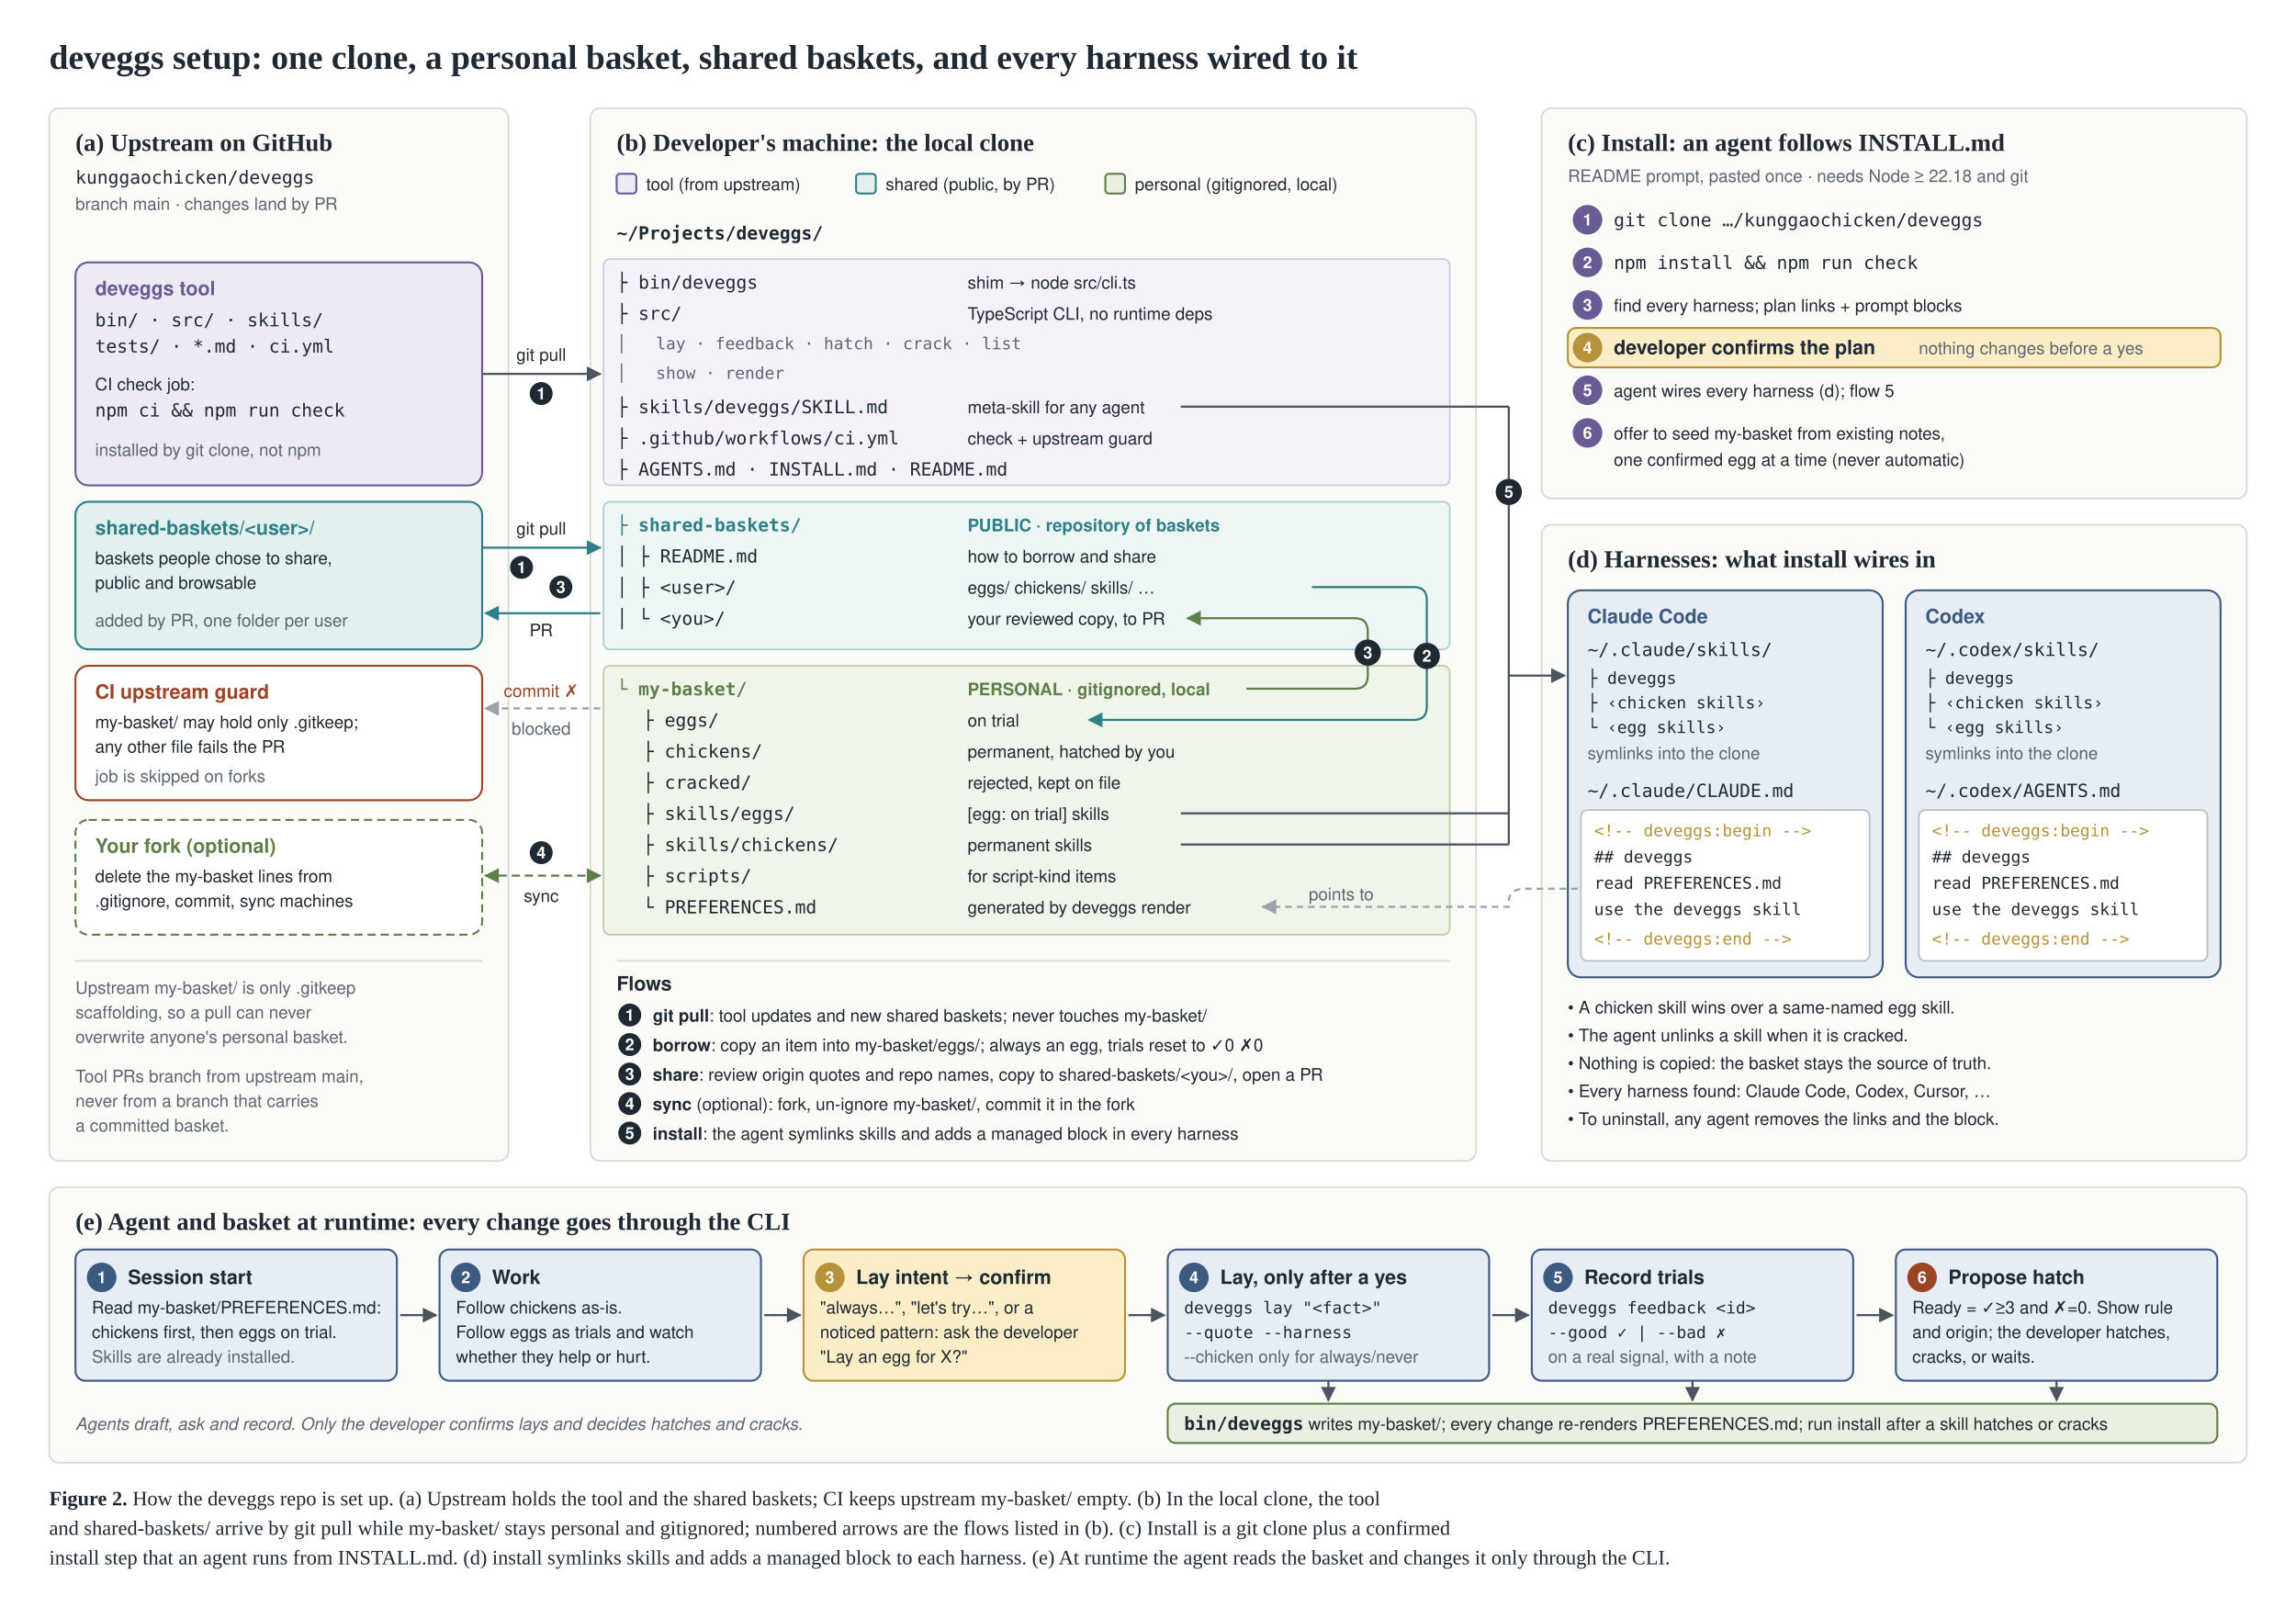
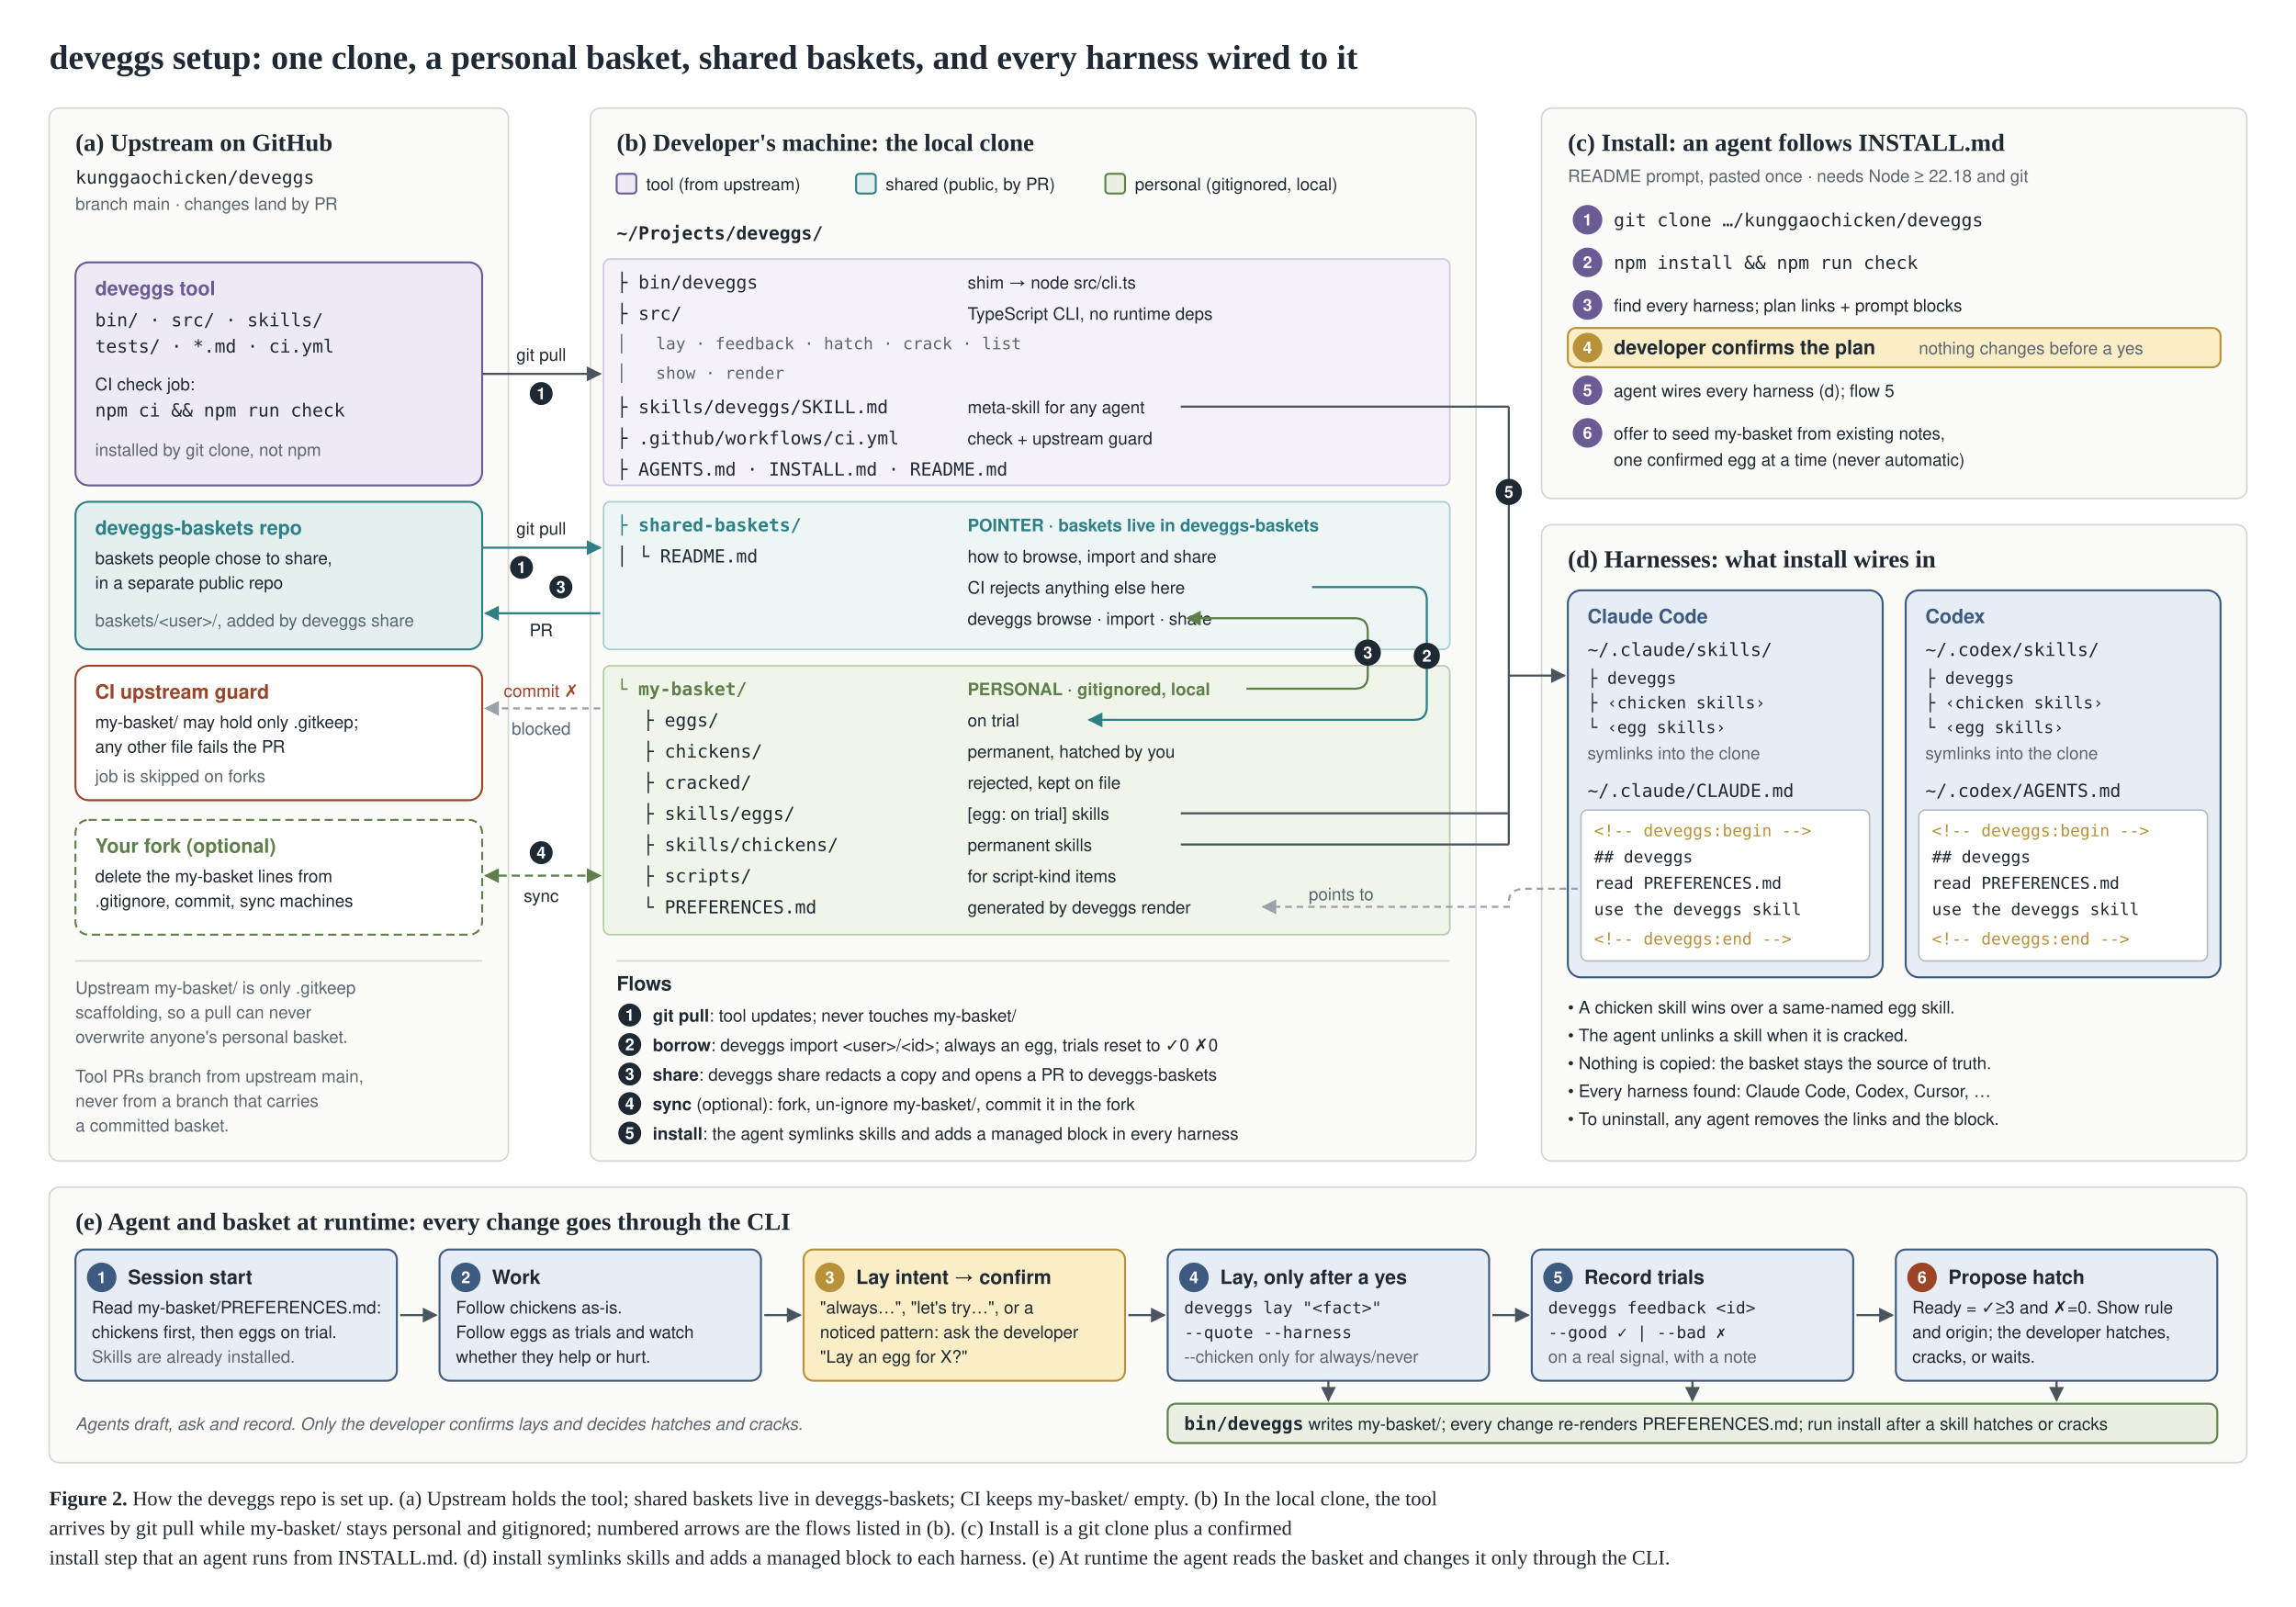
<svg xmlns="http://www.w3.org/2000/svg" viewBox="0 0 1400 980" width="1400" height="980" font-family="Helvetica Neue, Helvetica, Arial, sans-serif" font-size="12" fill="#1f2933">
  <defs>
    <marker id="arr" viewBox="0 0 10 10" refX="9" refY="5" markerWidth="7" markerHeight="7" orient="auto-start-reverse">
      <path d="M0,0 L10,5 L0,10 z" fill="#4a5560" />
    </marker>
    <marker id="arrRed" viewBox="0 0 10 10" refX="9" refY="5" markerWidth="7" markerHeight="7" orient="auto-start-reverse">
      <path d="M0,0 L10,5 L0,10 z" fill="#9aa3ab" />
    </marker>
    <marker id="arrTeal" viewBox="0 0 10 10" refX="9" refY="5" markerWidth="7" markerHeight="7" orient="auto-start-reverse">
      <path d="M0,0 L10,5 L0,10 z" fill="#2f7f86" />
    </marker>
    <marker id="arrGreen" viewBox="0 0 10 10" refX="9" refY="5" markerWidth="7" markerHeight="7" orient="auto-start-reverse">
      <path d="M0,0 L10,5 L0,10 z" fill="#5f7f4a" />
    </marker>
    <style>
      .panel { fill: #fbfbf8; stroke: #d6d9d2; stroke-width: 1; }
      .ptitle { font-family: Georgia, 'Times New Roman', serif; font-size: 15px; font-weight: bold; }
      .muted { fill: #5b6670; }
      .small { font-size: 10.5px; }
      .mono { font-family: Menlo, 'SF Mono', Consolas, monospace; font-size: 11px; }
      .ms { font-family: Menlo, 'SF Mono', Consolas, monospace; font-size: 10px; }
      .b { font-weight: bold; }
      .c { text-anchor: middle; }
      .line { stroke: #4a5560; stroke-width: 1.3; fill: none; }
      .dash { stroke: #9aa3ab; stroke-width: 1.3; fill: none; stroke-dasharray: 4 3; }
      .tealline { stroke: #2f7f86; stroke-width: 1.3; fill: none; }
      .greenline { stroke: #5f7f4a; stroke-width: 1.3; fill: none; }
      .agentbox { fill: #e7edf5; stroke: #3d5a80; stroke-width: 1.2; }
      .pkgbox { fill: #eeeaf5; stroke: #6b5b95; stroke-width: 1.2; }
      .basketbox { fill: #e9f0e2; stroke: #5f7f4a; stroke-width: 1.2; }
      .sharebox { fill: #e3f0ef; stroke: #2f7f86; stroke-width: 1.2; }
      .viewbox { fill: #ffffff; stroke: #b9bfc6; stroke-width: 1; }
      .gate { fill: #fbeec6; stroke: #b8923a; stroke-width: 1.2; }
      .band-tool { fill: #f4f1f9; stroke: #cfc6e3; stroke-width: 1; }
      .band-share { fill: #edf6f5; stroke: #a9cfd1; stroke-width: 1; }
      .band-mine { fill: #eff5e9; stroke: #b9cdaa; stroke-width: 1; }
      .badge { fill: #1f2933; }
      .bt { fill: #ffffff; font-size: 10px; font-weight: bold; text-anchor: middle; }
    </style>
  </defs>
  <rect width="1400" height="980" fill="#ffffff" />
  <text x="30" y="42" font-family="Georgia, 'Times New Roman', serif" font-size="21" font-weight="bold">deveggs setup: one clone, a personal basket, shared baskets, and every harness wired to it</text>
  <rect class="panel" x="30" y="66" width="280" height="642" rx="6" />
  <text class="ptitle" x="46" y="92">(a) Upstream on GitHub</text>
  <text class="mono" x="46" y="112">kunggaochicken/deveggs</text>
  <text class="small muted" x="46" y="128">branch main · changes land by PR</text>
  <rect class="pkgbox" x="46" y="160" width="248" height="136" rx="8" />
  <text class="b" x="58" y="180" fill="#6b5b95">deveggs tool</text>
  <text class="mono" x="58" y="199">bin/ · src/ · skills/</text>
  <text class="mono" x="58" y="215">tests/ · *.md · ci.yml</text>
  <text class="small" x="58" y="238">CI check job:</text>
  <text class="mono" x="58" y="254">npm ci &amp;&amp; npm run check</text>
  <text class="small muted" x="58" y="278">installed by git clone, not npm</text>
  <rect class="sharebox" x="46" y="306" width="248" height="90" rx="8" />
-   <text class="b" x="58" y="326" fill="#2f7f86">shared-baskets/&lt;user&gt;/</text>
+   <text class="b" x="58" y="326" fill="#2f7f86">deveggs-baskets repo</text>
  <text class="small" x="58" y="344">baskets people chose to share,</text>
-   <text class="small" x="58" y="359">public and browsable</text>
-   <text class="small muted" x="58" y="382">added by PR, one folder per user</text>
+   <text class="small" x="58" y="359">in a separate public repo</text>
+   <text class="small muted" x="58" y="382">baskets/&lt;user&gt;/, added by deveggs share</text>
  <rect x="46" y="406" width="248" height="82" rx="8" fill="#ffffff" stroke="#9c4426" stroke-width="1.2" />
  <text class="b" x="58" y="426" fill="#9c4426">CI upstream guard</text>
  <text class="small" x="58" y="444">my-basket/ may hold only .gitkeep;</text>
  <text class="small" x="58" y="459">any other file fails the PR</text>
  <text class="small muted" x="58" y="477">job is skipped on forks</text>
  <rect x="46" y="500" width="248" height="70" rx="8" fill="#ffffff" stroke="#5f7f4a" stroke-width="1.2" stroke-dasharray="5 3" />
  <text class="b" x="58" y="520" fill="#5f7f4a">Your fork (optional)</text>
  <text class="small" x="58" y="538">delete the my-basket lines from</text>
  <text class="small" x="58" y="553">.gitignore, commit, sync machines</text>
  <line x1="46" y1="586" x2="294" y2="586" stroke="#d6d9d2" />
  <text class="small muted" x="46" y="606">Upstream my-basket/ is only .gitkeep</text>
  <text class="small muted" x="46" y="621">scaffolding, so a pull can never</text>
  <text class="small muted" x="46" y="636">overwrite anyone's personal basket.</text>
  <text class="small muted" x="46" y="660">Tool PRs branch from upstream main,</text>
  <text class="small muted" x="46" y="675">never from a branch that carries</text>
  <text class="small muted" x="46" y="690">a committed basket.</text>
  <rect class="panel" x="360" y="66" width="540" height="642" rx="6" />
  <text class="ptitle" x="376" y="92">(b) Developer's machine: the local clone</text>
  <rect class="pkgbox" x="376" y="106" width="12" height="12" rx="2" />
  <text class="small" x="394" y="116">tool (from upstream)</text>
  <rect class="sharebox" x="522" y="106" width="12" height="12" rx="2" />
  <text class="small" x="540" y="116">shared (public, by PR)</text>
  <rect class="basketbox" x="674" y="106" width="12" height="12" rx="2" />
  <text class="small" x="692" y="116">personal (gitignored, local)</text>
  <text class="mono b" x="376" y="146">~/Projects/deveggs/</text>
  <rect class="band-tool" x="368" y="158" width="516" height="138" rx="4" />
  <g class="mono">
    <text x="376" y="176">├ bin/deveggs</text>
    <text x="376" y="195">├ src/</text>
    <text x="376" y="252">├ skills/deveggs/SKILL.md</text>
    <text x="376" y="271">├ .github/workflows/ci.yml</text>
    <text x="376" y="290">├ AGENTS.md · INSTALL.md · README.md</text>
  </g>
  <text class="ms muted" x="376" y="213">│</text>
  <text class="ms muted" x="376" y="231">│</text>
  <text class="ms muted" x="400" y="213">lay · feedback · hatch · crack · list</text>
  <text class="ms muted" x="400" y="231">show · render</text>
  <text class="small" x="590" y="176">shim → node src/cli.ts</text>
  <text class="small" x="590" y="195">TypeScript CLI, no runtime deps</text>
  <text class="small" x="590" y="252">meta-skill for any agent</text>
  <text class="small" x="590" y="271">check + upstream guard</text>
  <rect class="band-share" x="368" y="306" width="516" height="90" rx="4" />
  <g class="mono">
    <text x="376" y="324" font-weight="bold" fill="#2f7f86">├ shared-baskets/</text>
-     <text x="376" y="343">│ ├ README.md</text>
-     <text x="376" y="362">│ ├ &lt;user&gt;/</text>
-     <text x="376" y="381">│ └ &lt;you&gt;/</text>
-   </g>
-   <text class="small b" x="590" y="324" fill="#2f7f86">PUBLIC · repository of baskets</text>
-   <text class="small" x="590" y="343">how to borrow and share</text>
-   <text class="small" x="590" y="362">eggs/ chickens/ skills/ …</text>
-   <text class="small" x="590" y="381">your reviewed copy, to PR</text>
+     <text x="376" y="343">│ └ README.md</text>
+   </g>
+   <text class="small b" x="590" y="324" fill="#2f7f86">POINTER · baskets live in deveggs-baskets</text>
+   <text class="small" x="590" y="343">how to browse, import and share</text>
+   <text class="small" x="590" y="362">CI rejects anything else here</text>
+   <text class="small" x="590" y="381">deveggs browse · import · share</text>
  <rect class="band-mine" x="368" y="406" width="516" height="164" rx="4" />
  <g class="mono">
    <text x="376" y="424" font-weight="bold" fill="#5f7f4a">└ my-basket/</text>
    <text x="392" y="443">├ eggs/</text>
    <text x="392" y="462">├ chickens/</text>
    <text x="392" y="481">├ cracked/</text>
    <text x="392" y="500">├ skills/eggs/</text>
    <text x="392" y="519">├ skills/chickens/</text>
    <text x="392" y="538">├ scripts/</text>
    <text x="392" y="557">└ PREFERENCES.md</text>
  </g>
  <text class="small b" x="590" y="424" fill="#5f7f4a">PERSONAL · gitignored, local</text>
  <text class="small" x="590" y="443">on trial</text>
  <text class="small" x="590" y="462">permanent, hatched by you</text>
  <text class="small" x="590" y="481">rejected, kept on file</text>
  <text class="small" x="590" y="500">[egg: on trial] skills</text>
  <text class="small" x="590" y="519">permanent skills</text>
  <text class="small" x="590" y="538">for script-kind items</text>
  <text class="small" x="590" y="557">generated by deveggs render</text>
  <path class="tealline" d="M800,358 H862 Q870,358 870,366 V431 Q870,439 862,439 H664" marker-end="url(#arrTeal)" />
  <path class="greenline" d="M760,420 H826 Q834,420 834,412 V385 Q834,377 826,377 H724" marker-end="url(#arrGreen)" />
  <circle class="badge" cx="870" cy="400" r="8" />
  <text class="bt" x="870" y="403.5">2</text>
  <circle class="badge" cx="834" cy="398" r="8" />
  <text class="bt" x="834" y="401.5">3</text>
  <line x1="376" y1="586" x2="884" y2="586" stroke="#d6d9d2" />
  <text class="b" x="376" y="604">Flows</text>
  <g class="small">
    <circle class="badge" cx="384" cy="619" r="7" />
    <text class="bt" x="384" y="622.5" font-size="9">1</text>
    <text x="398" y="623">
-       <tspan font-weight="bold">git pull</tspan>: tool updates and new shared baskets; never touches my-basket/</text>
+       <tspan font-weight="bold">git pull</tspan>: tool updates; never touches my-basket/</text>
    <circle class="badge" cx="384" cy="637" r="7" />
    <text class="bt" x="384" y="640.5" font-size="9">2</text>
    <text x="398" y="641">
-       <tspan font-weight="bold">borrow</tspan>: copy an item into my-basket/eggs/; always an egg, trials reset to ✓0 ✗0</text>
+       <tspan font-weight="bold">borrow</tspan>: deveggs import &lt;user&gt;/&lt;id&gt;; always an egg, trials reset to ✓0 ✗0</text>
    <circle class="badge" cx="384" cy="655" r="7" />
    <text class="bt" x="384" y="658.5" font-size="9">3</text>
    <text x="398" y="659">
-       <tspan font-weight="bold">share</tspan>: review origin quotes and repo names, copy to shared-baskets/&lt;you&gt;/, open a PR</text>
+       <tspan font-weight="bold">share</tspan>: deveggs share redacts a copy and opens a PR to deveggs-baskets</text>
    <circle class="badge" cx="384" cy="673" r="7" />
    <text class="bt" x="384" y="676.5" font-size="9">4</text>
    <text x="398" y="677">
      <tspan font-weight="bold">sync</tspan> (optional): fork, un-ignore my-basket/, commit it in the fork</text>
    <circle class="badge" cx="384" cy="691" r="7" />
    <text class="bt" x="384" y="694.5" font-size="9">5</text>
    <text x="398" y="695">
      <tspan font-weight="bold">install</tspan>: the agent symlinks skills and adds a managed block in every harness</text>
  </g>
  <line class="line" x1="294" y1="228" x2="366" y2="228" marker-end="url(#arr)" />
  <text class="small c" x="330" y="220">git pull</text>
  <circle class="badge" cx="330" cy="240" r="7" />
  <text class="bt" x="330" y="243.5" font-size="9">1</text>
  <line class="tealline" x1="294" y1="334" x2="366" y2="334" marker-end="url(#arrTeal)" />
  <text class="small c" x="330" y="326">git pull</text>
  <circle class="badge" cx="318" cy="346" r="7" />
  <text class="bt" x="318" y="349.5" font-size="9">1</text>
  <line class="tealline" x1="366" y1="374" x2="296" y2="374" marker-end="url(#arrTeal)" />
  <circle class="badge" cx="342" cy="358" r="7" />
  <text class="bt" x="342" y="361.5" font-size="9">3</text>
  <text class="small c" x="330" y="388">PR</text>
  <line class="dash" x1="366" y1="432" x2="296" y2="432" marker-end="url(#arrRed)" />
  <text class="small c" x="330" y="425" fill="#9c4426">commit ✗</text>
  <text class="small c muted" x="330" y="448">blocked</text>
  <line class="greenline" x1="296" y1="534" x2="366" y2="534" stroke-dasharray="5 3" marker-start="url(#arrGreen)" marker-end="url(#arrGreen)" />
  <circle class="badge" cx="330" cy="520" r="7" />
  <text class="bt" x="330" y="523.5" font-size="9">4</text>
  <text class="small c" x="330" y="550">sync</text>
  <rect class="panel" x="940" y="66" width="430" height="238" rx="6" />
  <text class="ptitle" x="956" y="92">(c) Install: an agent follows INSTALL.md</text>
  <text class="small muted" x="956" y="111">README prompt, pasted once · needs Node ≥ 22.18 and git</text>
  <g>
    <circle cx="968" cy="134" r="9" fill="#6b5b95" />
    <text class="bt" x="968" y="137.5">1</text>
    <text class="mono" x="984" y="138">git clone …/kunggaochicken/deveggs</text>
    <circle cx="968" cy="160" r="9" fill="#6b5b95" />
    <text class="bt" x="968" y="163.5">2</text>
    <text class="mono" x="984" y="164">npm install &amp;&amp; npm run check</text>
    <circle cx="968" cy="186" r="9" fill="#6b5b95" />
    <text class="bt" x="968" y="189.5">3</text>
    <text class="small" x="984" y="190">find every harness; plan links + prompt blocks</text>
    <rect class="gate" x="956" y="200" width="398" height="24" rx="5" />
    <circle cx="968" cy="212" r="9" fill="#b8923a" />
    <text class="bt" x="968" y="215.5">4</text>
    <text class="b" x="984" y="216">developer confirms the plan</text>
    <text class="small muted" x="1170" y="216">nothing changes before a yes</text>
    <circle cx="968" cy="238" r="9" fill="#6b5b95" />
    <text class="bt" x="968" y="241.5">5</text>
    <text class="small" x="984" y="242">agent wires every harness (d); flow 5</text>
    <circle cx="968" cy="264" r="9" fill="#6b5b95" />
    <text class="bt" x="968" y="267.5">6</text>
    <text class="small" x="984" y="268">offer to seed my-basket from existing notes,</text>
    <text class="small" x="984" y="284">one confirmed egg at a time (never automatic)</text>
  </g>
  <rect class="panel" x="940" y="320" width="430" height="388" rx="6" />
  <text class="ptitle" x="956" y="346">(d) Harnesses: what install wires in</text>
  <rect class="agentbox" x="956" y="360" width="192" height="236" rx="8" />
  <text class="b" x="968" y="380" fill="#3d5a80">Claude Code</text>
  <text class="mono" x="968" y="400">~/.claude/skills/</text>
  <text class="ms" x="968" y="417">├ deveggs</text>
  <text class="ms" x="968" y="432">├ ‹chicken skills›</text>
  <text class="ms" x="968" y="447">└ ‹egg skills›</text>
  <text class="small muted" x="968" y="463">symlinks into the clone</text>
  <text class="mono" x="968" y="486">~/.claude/CLAUDE.md</text>
  <rect class="viewbox" x="964" y="494" width="176" height="92" rx="4" />
  <g class="ms">
    <text x="972" y="510" fill="#b8923a">&lt;!-- deveggs:begin --&gt;</text>
    <text x="972" y="526">## deveggs</text>
    <text x="972" y="542">read PREFERENCES.md</text>
    <text x="972" y="558">use the deveggs skill</text>
    <text x="972" y="576" fill="#b8923a">&lt;!-- deveggs:end --&gt;</text>
  </g>
  <rect class="agentbox" x="1162" y="360" width="192" height="236" rx="8" />
  <text class="b" x="1174" y="380" fill="#3d5a80">Codex</text>
  <text class="mono" x="1174" y="400">~/.codex/skills/</text>
  <text class="ms" x="1174" y="417">├ deveggs</text>
  <text class="ms" x="1174" y="432">├ ‹chicken skills›</text>
  <text class="ms" x="1174" y="447">└ ‹egg skills›</text>
  <text class="small muted" x="1174" y="463">symlinks into the clone</text>
  <text class="mono" x="1174" y="486">~/.codex/AGENTS.md</text>
  <rect class="viewbox" x="1170" y="494" width="176" height="92" rx="4" />
  <g class="ms">
    <text x="1178" y="510" fill="#b8923a">&lt;!-- deveggs:begin --&gt;</text>
    <text x="1178" y="526">## deveggs</text>
    <text x="1178" y="542">read PREFERENCES.md</text>
    <text x="1178" y="558">use the deveggs skill</text>
    <text x="1178" y="576" fill="#b8923a">&lt;!-- deveggs:end --&gt;</text>
  </g>
  <g class="small">
    <text x="956" y="618">• A chicken skill wins over a same-named egg skill.</text>
    <text x="956" y="635">• The agent unlinks a skill when it is cracked.</text>
    <text x="956" y="652">• Nothing is copied: the basket stays the source of truth.</text>
    <text x="956" y="669">• Every harness found: Claude Code, Codex, Cursor, …</text>
    <text x="956" y="686">• To uninstall, any agent removes the links and the block.</text>
  </g>
  <g class="line">
    <line x1="720" y1="248" x2="920" y2="248" />
    <line x1="720" y1="496" x2="920" y2="496" />
    <line x1="720" y1="515" x2="920" y2="515" />
    <line x1="920" y1="248" x2="920" y2="515" />
  </g>
  <line class="line" x1="920" y1="412" x2="954" y2="412" marker-end="url(#arr)" />
  <circle class="badge" cx="920" cy="300" r="8" />
  <text class="bt" x="920" y="303.5">5</text>
  <path class="dash" d="M962,542 H930 Q920,542 920,550 V553 H770" marker-end="url(#arrRed)" />
  <text class="small muted" x="798" y="549">points to</text>
  <rect class="panel" x="30" y="724" width="1340" height="168" rx="6" />
  <text class="ptitle" x="46" y="750">(e) Agent and basket at runtime: every change goes through the CLI</text>
  <g>
    <rect class="agentbox" x="46" y="762" width="196" height="80" rx="6" />
    <circle cx="62" cy="779" r="9" fill="#3d5a80" />
    <text class="bt" x="62" y="782.5">1</text>
    <text class="b" x="78" y="783">Session start</text>
    <text class="small" x="56" y="801">Read my-basket/PREFERENCES.md:</text>
    <text class="small" x="56" y="816">chickens first, then eggs on trial.</text>
    <text class="small muted" x="56" y="831">Skills are already installed.</text>
    <rect class="agentbox" x="268" y="762" width="196" height="80" rx="6" />
    <circle cx="284" cy="779" r="9" fill="#3d5a80" />
    <text class="bt" x="284" y="782.5">2</text>
    <text class="b" x="300" y="783">Work</text>
    <text class="small" x="278" y="801">Follow chickens as-is.</text>
    <text class="small" x="278" y="816">Follow eggs as trials and watch</text>
    <text class="small" x="278" y="831">whether they help or hurt.</text>
    <rect class="gate" x="490" y="762" width="196" height="80" rx="6" />
    <circle cx="506" cy="779" r="9" fill="#b8923a" />
    <text class="bt" x="506" y="782.5">3</text>
    <text class="b" x="522" y="783">Lay intent → confirm</text>
    <text class="small" x="500" y="801">"always…", "let's try…", or a</text>
    <text class="small" x="500" y="816">noticed pattern: ask the developer</text>
    <text class="small" x="500" y="831">"Lay an egg for X?"</text>
    <rect class="agentbox" x="712" y="762" width="196" height="80" rx="6" />
    <circle cx="728" cy="779" r="9" fill="#3d5a80" />
    <text class="bt" x="728" y="782.5">4</text>
    <text class="b" x="744" y="783">Lay, only after a yes</text>
    <text class="ms" x="722" y="801">deveggs lay "&lt;fact&gt;"</text>
    <text class="ms" x="722" y="816">  --quote --harness</text>
    <text class="small muted" x="722" y="831">--chicken only for always/never</text>
    <rect class="agentbox" x="934" y="762" width="196" height="80" rx="6" />
    <circle cx="950" cy="779" r="9" fill="#3d5a80" />
    <text class="bt" x="950" y="782.5">5</text>
    <text class="b" x="966" y="783">Record trials</text>
    <text class="ms" x="944" y="801">deveggs feedback &lt;id&gt;</text>
    <text class="ms" x="944" y="816">  --good ✓ | --bad ✗</text>
    <text class="small muted" x="944" y="831">on a real signal, with a note</text>
    <rect class="agentbox" x="1156" y="762" width="196" height="80" rx="6" />
    <circle cx="1172" cy="779" r="9" fill="#9c4426" />
    <text class="bt" x="1172" y="782.5">6</text>
    <text class="b" x="1188" y="783">Propose hatch</text>
    <text class="small" x="1166" y="801">Ready = ✓≥3 and ✗=0. Show rule</text>
    <text class="small" x="1166" y="816">and origin; the developer hatches,</text>
    <text class="small" x="1166" y="831">cracks, or waits.</text>
  </g>
  <g class="line">
    <line x1="244" y1="802" x2="266" y2="802" marker-end="url(#arr)" />
    <line x1="466" y1="802" x2="488" y2="802" marker-end="url(#arr)" />
    <line x1="688" y1="802" x2="710" y2="802" marker-end="url(#arr)" />
    <line x1="910" y1="802" x2="932" y2="802" marker-end="url(#arr)" />
    <line x1="1132" y1="802" x2="1154" y2="802" marker-end="url(#arr)" />
  </g>
  <rect class="basketbox" x="712" y="856" width="640" height="24" rx="5" />
  <text class="small" x="722" y="872">
    <tspan class="mono b">bin/deveggs</tspan> writes my-basket/; every change re-renders PREFERENCES.md; run install after a skill hatches or cracks</text>
  <g class="line">
    <line x1="810" y1="842" x2="810" y2="854" marker-end="url(#arr)" />
    <line x1="1032" y1="842" x2="1032" y2="854" marker-end="url(#arr)" />
    <line x1="1254" y1="842" x2="1254" y2="854" marker-end="url(#arr)" />
  </g>
  <text class="small muted" x="46" y="872" font-style="italic">Agents draft, ask and record. Only the developer confirms lays and decides hatches and cracks.</text>
  <g font-family="Georgia, 'Times New Roman', serif" font-size="12.5">
    <text x="30" y="918">
-       <tspan font-weight="bold">Figure 2.</tspan> How the deveggs repo is set up. (a) Upstream holds the tool and the shared baskets; CI keeps upstream my-basket/ empty. (b) In the local clone, the tool</text>
-     <text x="30" y="936">and shared-baskets/ arrive by git pull while my-basket/ stays personal and gitignored; numbered arrows are the flows listed in (b). (c) Install is a git clone plus a confirmed</text>
+       <tspan font-weight="bold">Figure 2.</tspan> How the deveggs repo is set up. (a) Upstream holds the tool; shared baskets live in deveggs-baskets; CI keeps my-basket/ empty. (b) In the local clone, the tool</text>
+     <text x="30" y="936">arrives by git pull while my-basket/ stays personal and gitignored; numbered arrows are the flows listed in (b). (c) Install is a git clone plus a confirmed</text>
    <text x="30" y="954">install step that an agent runs from INSTALL.md. (d) install symlinks skills and adds a managed block to each harness. (e) At runtime the agent reads the basket and changes it only through the CLI.</text>
  </g>
</svg>
